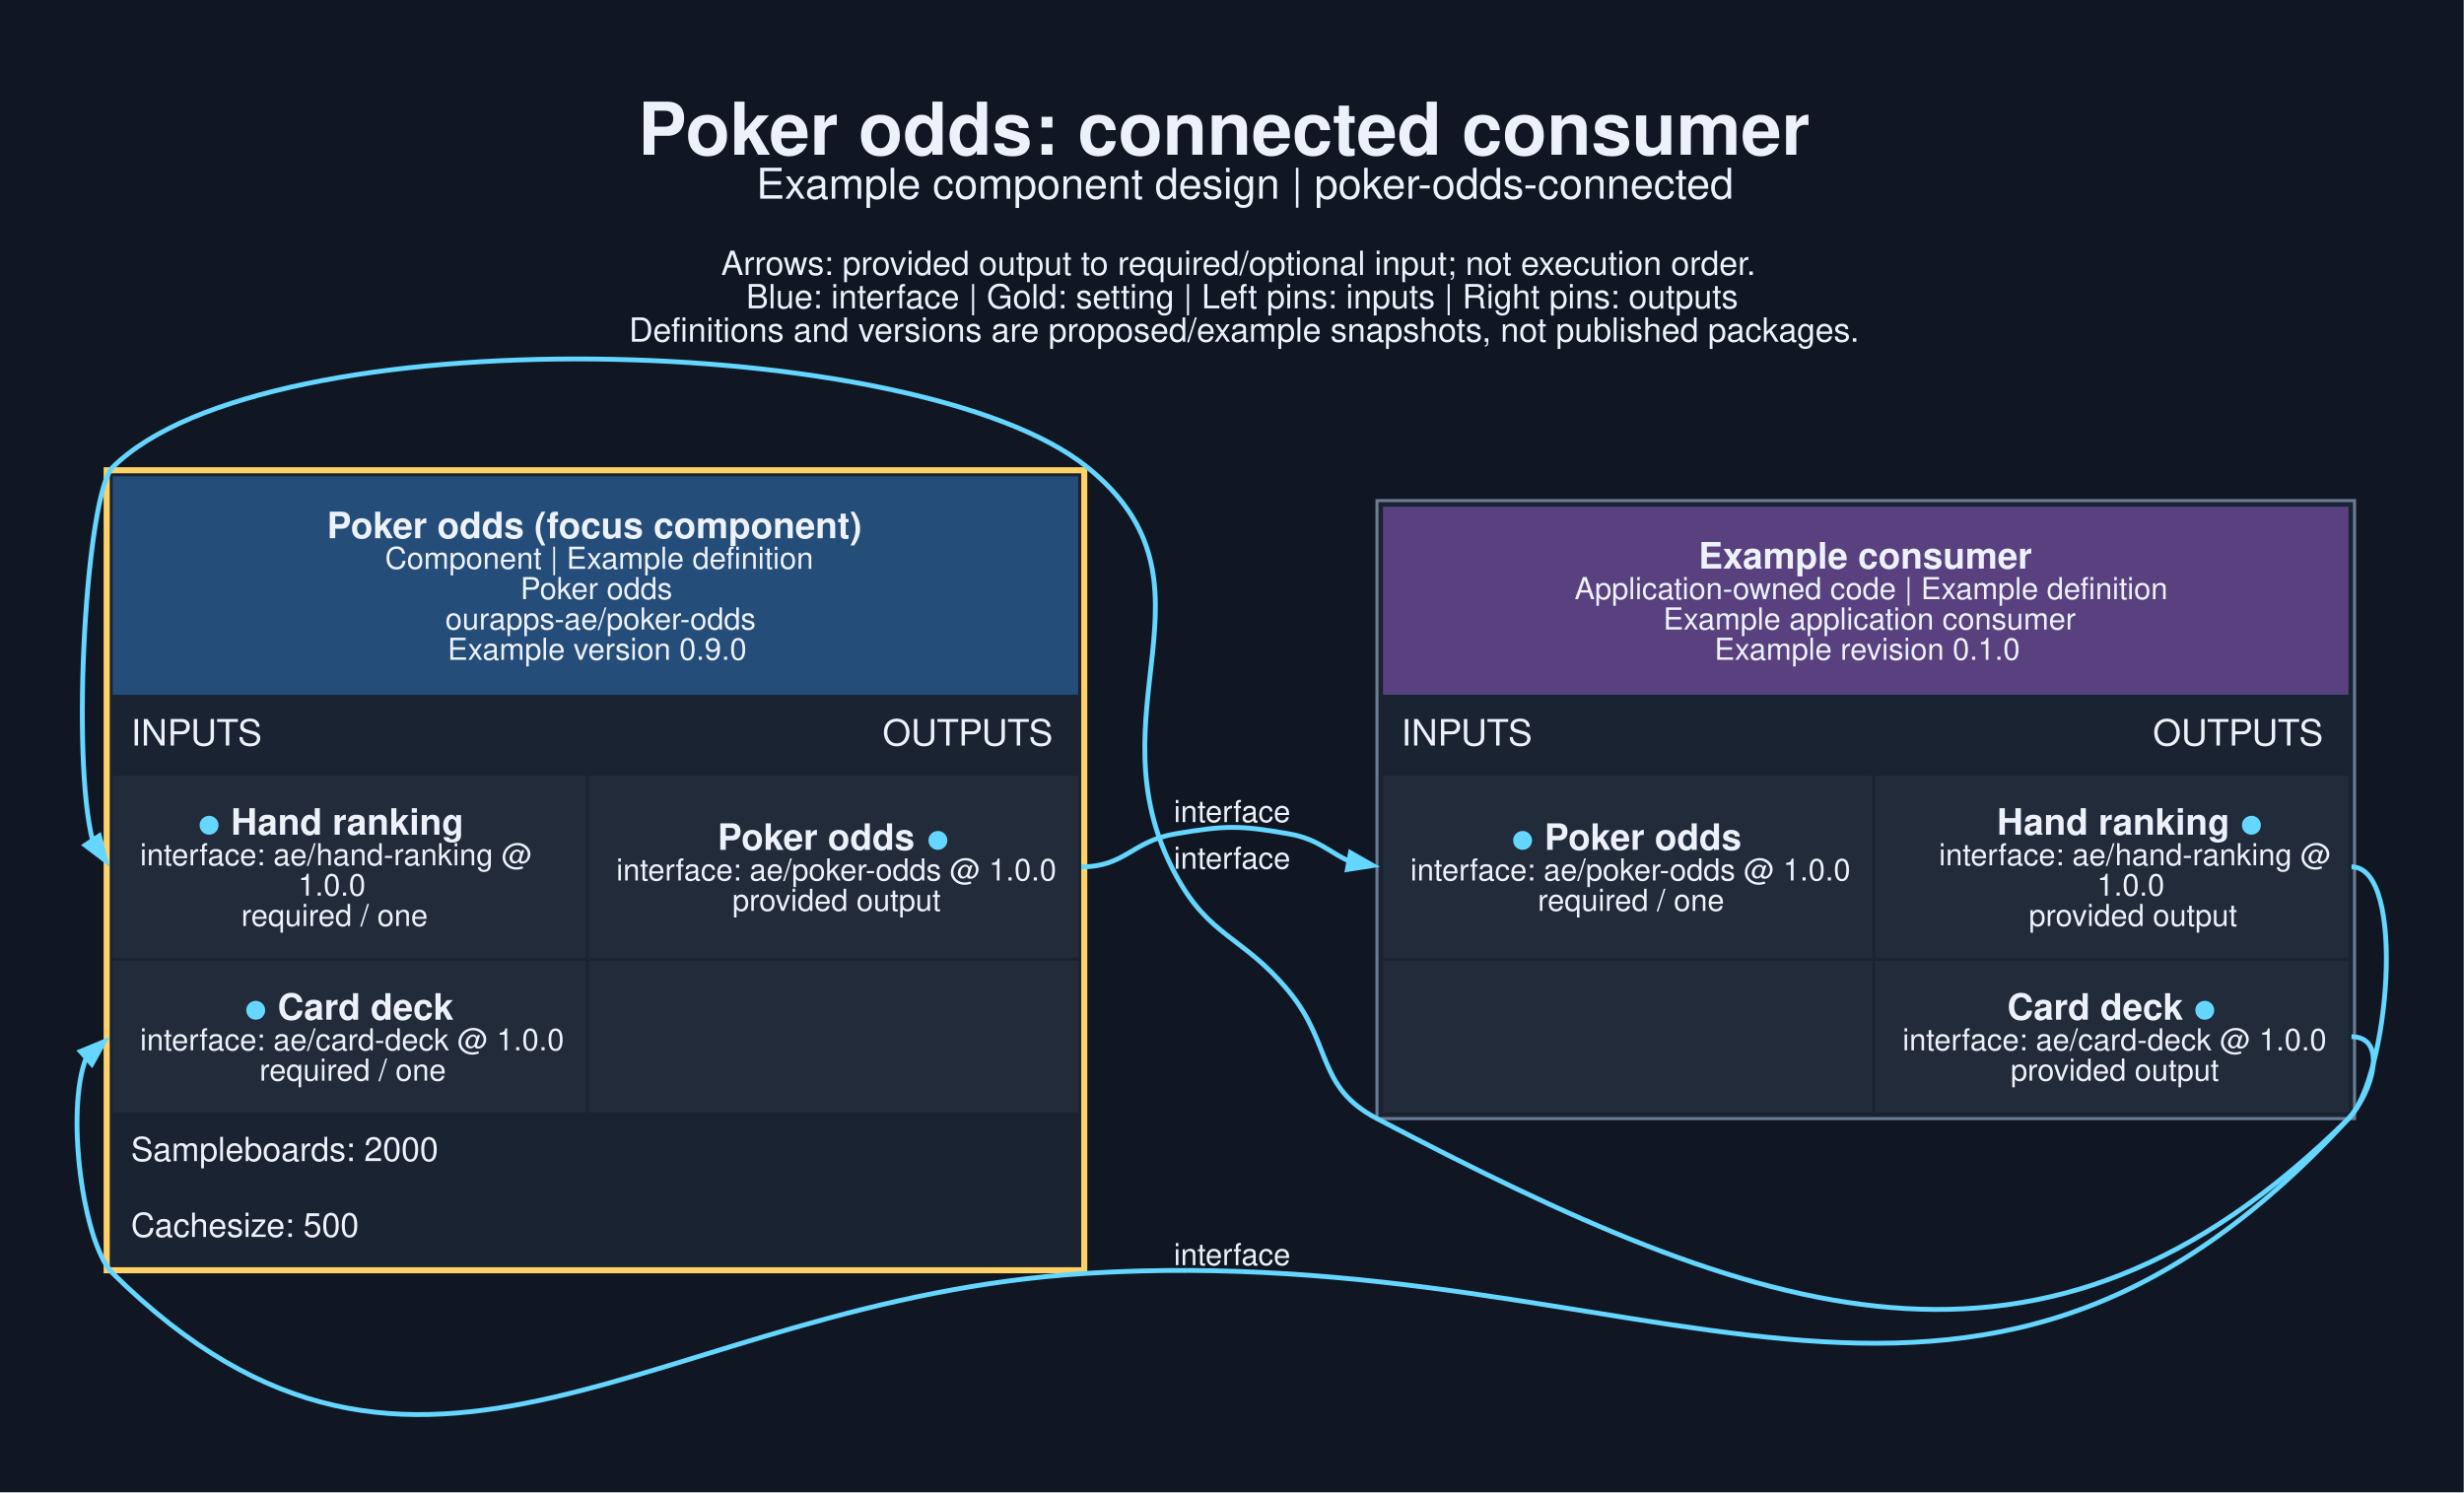
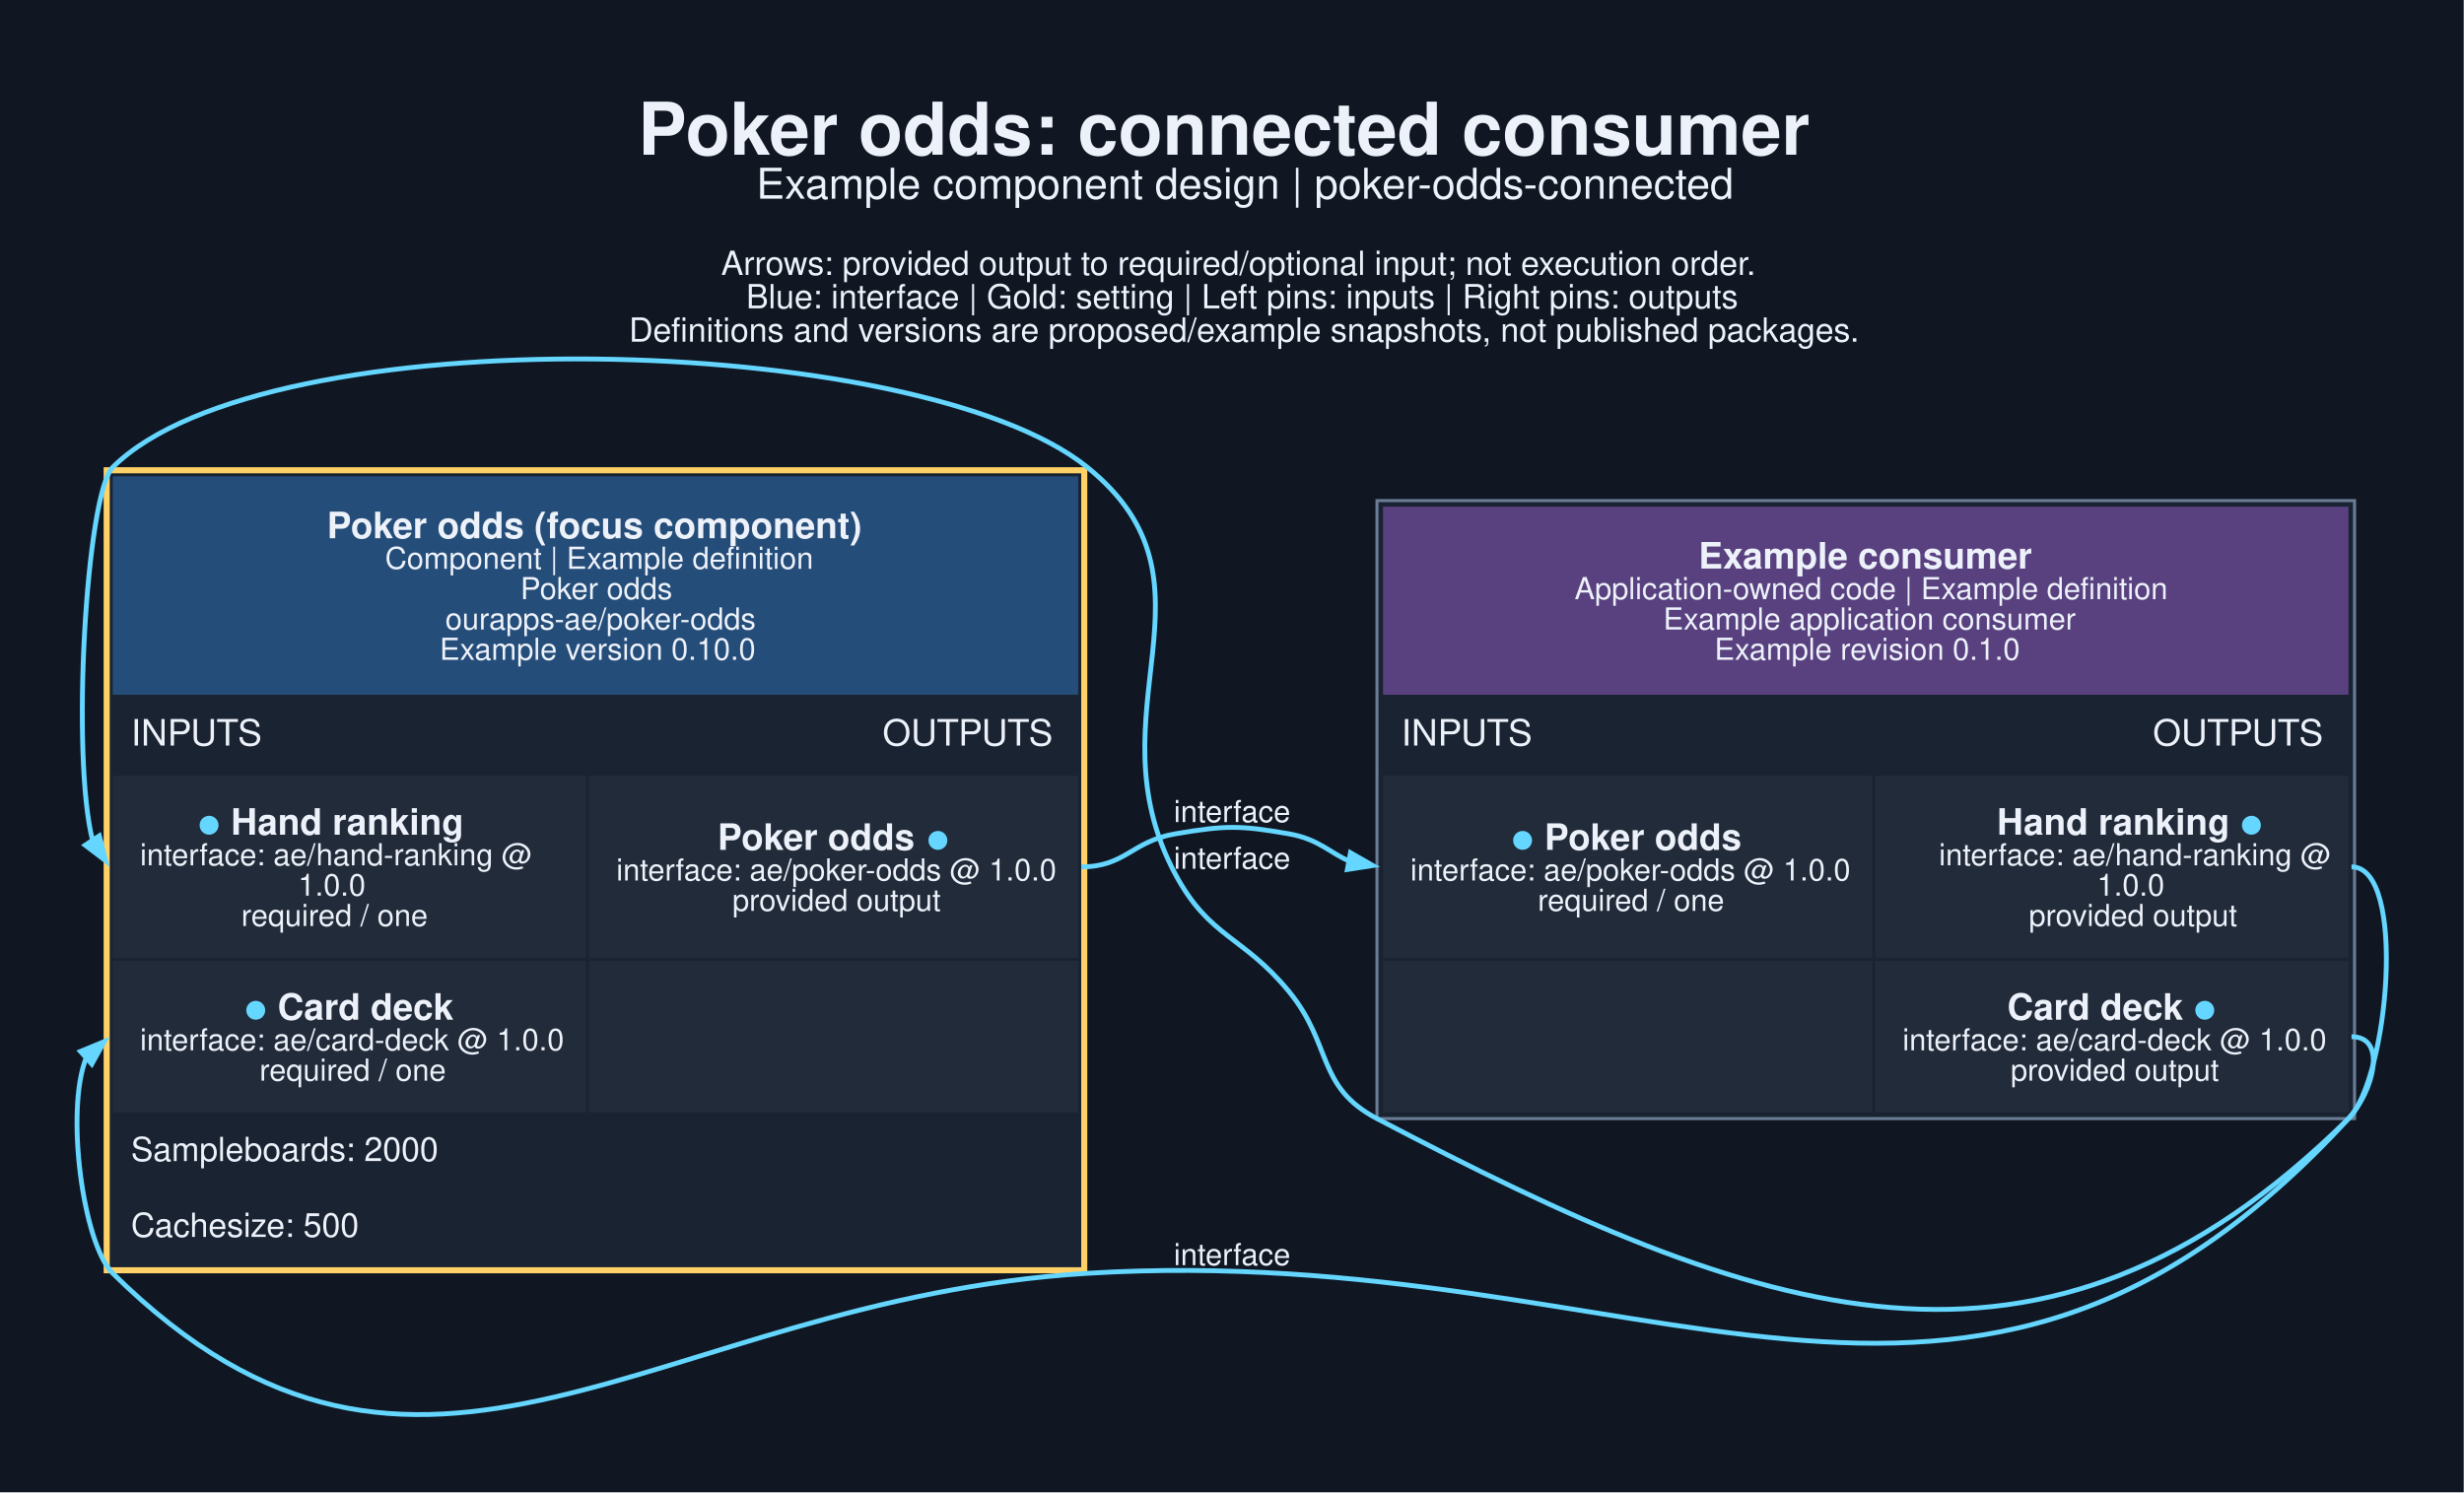
<svg xmlns="http://www.w3.org/2000/svg" width="1083pt" height="656pt" viewBox="0.00 0.00 1083.00 656.00">
  <g id="graph0" class="graph" transform="scale(1.33333 1.33333) rotate(0) translate(25.2 466.79)">
    <polygon fill="#101722" stroke="none" points="-25.2,25.2 -25.2,-466.79 786.96,-466.79 786.96,25.2 -25.2,25.2" />
    <text xml:space="preserve" text-anchor="start" x="185.13" y="-415.79" font-family="Helvetica,sans-Serif" font-weight="bold" font-size="24.00" fill="#edf2fa">Poker odds: connected consumer</text>
    <text xml:space="preserve" text-anchor="start" x="224.13" y="-401.29" font-family="Helvetica,sans-Serif" font-size="14.00" fill="#edf2fa">Example component design | poker-odds-connected</text>
    <text xml:space="preserve" text-anchor="start" x="212.51" y="-376.14" font-family="Helvetica,sans-Serif" font-size="11.00" fill="#edf2fa">Arrows: provided output to required/optional input; not execution order.</text>
    <text xml:space="preserve" text-anchor="start" x="220.76" y="-365.14" font-family="Helvetica,sans-Serif" font-size="11.00" fill="#edf2fa">Blue: interface | Gold: setting | Left pins: inputs | Right pins: outputs</text>
    <text xml:space="preserve" text-anchor="start" x="182.13" y="-354.14" font-family="Helvetica,sans-Serif" font-size="11.00" fill="#edf2fa">Definitions and versions are proposed/example snapshots, not published packages.</text>
    <g id="node1" class="node">
      <polygon fill="#1a2332" stroke="none" points="8.97,-47 8.97,-312.75 333.22,-312.75 333.22,-47 8.97,-47" />
      <polygon fill="#254d79" stroke="none" points="11.97,-237.75 11.97,-309.75 330.22,-309.75 330.22,-237.75 11.97,-237.75" />
      <text xml:space="preserve" text-anchor="start" x="82.59" y="-289.35" font-family="Helvetica,sans-Serif" font-weight="bold" font-size="12.00" fill="#edf2fa">Poker odds (focus component)</text>
      <text xml:space="preserve" text-anchor="start" x="101.72" y="-279.25" font-family="Helvetica,sans-Serif" font-size="10.00" fill="#edf2fa">Component | Example definition</text>
      <text xml:space="preserve" text-anchor="start" x="146.34" y="-269.25" font-family="Helvetica,sans-Serif" font-size="10.00" fill="#edf2fa">Poker odds</text>
      <text xml:space="preserve" text-anchor="start" x="121.59" y="-259.25" font-family="Helvetica,sans-Serif" font-size="10.00" fill="#edf2fa">ourapps-ae/poker-odds</text>
-       <text xml:space="preserve" text-anchor="start" x="122.34" y="-249.25" font-family="Helvetica,sans-Serif" font-size="10.00" fill="#edf2fa">Example version 0.9.0</text>
+       <text xml:space="preserve" text-anchor="start" x="119.72" y="-249.25" font-family="Helvetica,sans-Serif" font-size="10.00" fill="#edf2fa">Example version 0.10.0</text>
      <text xml:space="preserve" text-anchor="start" x="17.97" y="-221" font-family="Helvetica,sans-Serif" font-size="12.00" fill="#edf2fa">INPUTS</text>
      <text xml:space="preserve" text-anchor="start" x="265.72" y="-221" font-family="Helvetica,sans-Serif" font-size="12.00" fill="#edf2fa">OUTPUTS</text>
      <polygon fill="#222b3a" stroke="none" points="11.97,-151 11.97,-211 167.97,-211 167.97,-151 11.97,-151" />
      <text xml:space="preserve" text-anchor="start" x="40.09" y="-191.6" font-family="Helvetica,sans-Serif" font-weight="bold" font-size="12.00" fill="#65d6ff">●</text>
      <text xml:space="preserve" text-anchor="start" x="47.59" y="-191.6" font-family="Helvetica,sans-Serif" font-weight="bold" font-size="12.00" fill="#edf2fa"> Hand ranking</text>
      <text xml:space="preserve" text-anchor="start" x="20.97" y="-181.5" font-family="Helvetica,sans-Serif" font-size="10.00" fill="#edf2fa">interface: ae/hand-ranking @</text>
      <text xml:space="preserve" text-anchor="start" x="73.09" y="-171.5" font-family="Helvetica,sans-Serif" font-size="10.00" fill="#edf2fa">1.0.0</text>
      <text xml:space="preserve" text-anchor="start" x="54.34" y="-161.5" font-family="Helvetica,sans-Serif" font-size="10.00" fill="#edf2fa">required / one</text>
      <polygon fill="#222b3a" stroke="none" points="168.97,-151 168.97,-211 330.22,-211 330.22,-151 168.97,-151" />
      <text xml:space="preserve" text-anchor="start" x="211.34" y="-186.6" font-family="Helvetica,sans-Serif" font-weight="bold" font-size="12.00" fill="#edf2fa">Poker odds </text>
      <text xml:space="preserve" text-anchor="start" x="280.34" y="-186.6" font-family="Helvetica,sans-Serif" font-weight="bold" font-size="12.00" fill="#65d6ff">●</text>
      <text xml:space="preserve" text-anchor="start" x="177.97" y="-176.5" font-family="Helvetica,sans-Serif" font-size="10.00" fill="#edf2fa">interface: ae/poker-odds @ 1.0.0</text>
      <text xml:space="preserve" text-anchor="start" x="216.22" y="-166.5" font-family="Helvetica,sans-Serif" font-size="10.00" fill="#edf2fa">provided output</text>
      <polygon fill="#222b3a" stroke="none" points="11.97,-100 11.97,-150 167.97,-150 167.97,-100 11.97,-100" />
      <text xml:space="preserve" text-anchor="start" x="55.47" y="-130.6" font-family="Helvetica,sans-Serif" font-weight="bold" font-size="12.00" fill="#65d6ff">●</text>
      <text xml:space="preserve" text-anchor="start" x="62.97" y="-130.6" font-family="Helvetica,sans-Serif" font-weight="bold" font-size="12.00" fill="#edf2fa"> Card deck</text>
      <text xml:space="preserve" text-anchor="start" x="20.97" y="-120.5" font-family="Helvetica,sans-Serif" font-size="10.00" fill="#edf2fa">interface: ae/card-deck @ 1.0.0</text>
      <text xml:space="preserve" text-anchor="start" x="60.34" y="-110.5" font-family="Helvetica,sans-Serif" font-size="10.00" fill="#edf2fa">required / one</text>
      <polygon fill="#222b3a" stroke="none" points="168.97,-100 168.97,-150 330.22,-150 330.22,-100 168.97,-100" />
      <text xml:space="preserve" text-anchor="start" x="17.97" y="-84" font-family="Helvetica,sans-Serif" font-size="11.00" fill="#edf2fa">Sampleboards: 2000</text>
      <text xml:space="preserve" text-anchor="start" x="17.97" y="-59" font-family="Helvetica,sans-Serif" font-size="11.00" fill="#edf2fa">Cachesize: 500</text>
      <polygon fill="none" stroke="#ffd166" stroke-width="2" points="9.97,-48 9.97,-311.75 332.22,-311.75 332.22,-48 9.97,-48" />
    </g>
    <g id="node2" class="node">
      <polygon fill="#1a2332" stroke="none" points="428.72,-98 428.72,-301.75 750.97,-301.75 750.97,-98 428.72,-98" />
      <polygon fill="#594180" stroke="none" points="430.72,-237.75 430.72,-299.75 748.97,-299.75 748.97,-237.75 430.72,-237.75" />
      <text xml:space="preserve" text-anchor="start" x="534.72" y="-279.35" font-family="Helvetica,sans-Serif" font-weight="bold" font-size="12.00" fill="#edf2fa">Example consumer</text>
      <text xml:space="preserve" text-anchor="start" x="493.84" y="-269.25" font-family="Helvetica,sans-Serif" font-size="10.00" fill="#edf2fa">Application-owned code | Example definition</text>
      <text xml:space="preserve" text-anchor="start" x="523.09" y="-259.25" font-family="Helvetica,sans-Serif" font-size="10.00" fill="#edf2fa">Example application consumer</text>
      <text xml:space="preserve" text-anchor="start" x="539.97" y="-249.25" font-family="Helvetica,sans-Serif" font-size="10.00" fill="#edf2fa">Example revision 0.1.0</text>
      <text xml:space="preserve" text-anchor="start" x="436.72" y="-221" font-family="Helvetica,sans-Serif" font-size="12.00" fill="#edf2fa">INPUTS</text>
      <text xml:space="preserve" text-anchor="start" x="684.47" y="-221" font-family="Helvetica,sans-Serif" font-size="12.00" fill="#edf2fa">OUTPUTS</text>
      <polygon fill="#222b3a" stroke="none" points="430.72,-151 430.72,-211 591.97,-211 591.97,-151 430.72,-151" />
      <text xml:space="preserve" text-anchor="start" x="473.09" y="-186.6" font-family="Helvetica,sans-Serif" font-weight="bold" font-size="12.00" fill="#65d6ff">●</text>
      <text xml:space="preserve" text-anchor="start" x="480.59" y="-186.6" font-family="Helvetica,sans-Serif" font-weight="bold" font-size="12.00" fill="#edf2fa"> Poker odds</text>
      <text xml:space="preserve" text-anchor="start" x="439.72" y="-176.5" font-family="Helvetica,sans-Serif" font-size="10.00" fill="#edf2fa">interface: ae/poker-odds @ 1.0.0</text>
      <text xml:space="preserve" text-anchor="start" x="481.72" y="-166.5" font-family="Helvetica,sans-Serif" font-size="10.00" fill="#edf2fa">required / one</text>
      <polygon fill="#222b3a" stroke="none" points="592.97,-151 592.97,-211 748.97,-211 748.97,-151 592.97,-151" />
      <text xml:space="preserve" text-anchor="start" x="633.09" y="-191.6" font-family="Helvetica,sans-Serif" font-weight="bold" font-size="12.00" fill="#edf2fa">Hand ranking </text>
      <text xml:space="preserve" text-anchor="start" x="713.34" y="-191.6" font-family="Helvetica,sans-Serif" font-weight="bold" font-size="12.00" fill="#65d6ff">●</text>
      <text xml:space="preserve" text-anchor="start" x="613.97" y="-181.5" font-family="Helvetica,sans-Serif" font-size="10.00" fill="#edf2fa">interface: ae/hand-ranking @</text>
      <text xml:space="preserve" text-anchor="start" x="666.09" y="-171.5" font-family="Helvetica,sans-Serif" font-size="10.00" fill="#edf2fa">1.0.0</text>
      <text xml:space="preserve" text-anchor="start" x="643.59" y="-161.5" font-family="Helvetica,sans-Serif" font-size="10.00" fill="#edf2fa">provided output</text>
      <polygon fill="#222b3a" stroke="none" points="430.72,-100 430.72,-150 591.97,-150 591.97,-100 430.72,-100" />
      <polygon fill="#222b3a" stroke="none" points="592.97,-100 592.97,-150 748.97,-150 748.97,-100 592.97,-100" />
      <text xml:space="preserve" text-anchor="start" x="636.47" y="-130.6" font-family="Helvetica,sans-Serif" font-weight="bold" font-size="12.00" fill="#edf2fa">Card deck </text>
      <text xml:space="preserve" text-anchor="start" x="697.97" y="-130.6" font-family="Helvetica,sans-Serif" font-weight="bold" font-size="12.00" fill="#65d6ff">●</text>
      <text xml:space="preserve" text-anchor="start" x="601.97" y="-120.5" font-family="Helvetica,sans-Serif" font-size="10.00" fill="#edf2fa">interface: ae/card-deck @ 1.0.0</text>
      <text xml:space="preserve" text-anchor="start" x="637.59" y="-110.5" font-family="Helvetica,sans-Serif" font-size="10.00" fill="#edf2fa">provided output</text>
      <polygon fill="none" stroke="#6b7d95" points="428.72,-98 428.72,-301.75 750.97,-301.75 750.97,-98 428.72,-98" />
    </g>
    <g id="edge1" class="edge">
      <path fill="none" stroke="#65d6ff" stroke-width="1.6" d="M331.22,-181C345.82,-181 347.82,-189.42 362.22,-191.88 378.65,-194.67 383.3,-194.76 399.72,-191.88 409.54,-190.15 413.37,-185.47 419.71,-182.85" />
      <polygon fill="#65d6ff" stroke="#65d6ff" stroke-width="1.6" points="419.98,-185.65 427.34,-181.44 418.96,-180.14 419.98,-185.65" />
      <text xml:space="preserve" text-anchor="middle" x="380.97" y="-195.76" font-family="Helvetica,sans-Serif" font-size="10.00" fill="#edf2fa">interface</text>
    </g>
    <g id="edge2" class="edge">
      <path fill="none" stroke="#65d6ff" stroke-width="1.6" d="M749.97,-181C768.41,-181 762.09,-110.96 748.97,-98 647.72,2.04 554.8,-31.95 428.72,-98 408.67,-108.51 414.08,-122.38 399.72,-139.88 384.51,-158.4 373.52,-157.49 362.22,-178.63 333.46,-232.41 380.68,-274.45 333.22,-312.75 277.66,-357.58 62.64,-363.04 11.97,-312.75 3.24,-304.09 -1.86,-217.05 5.4,-189.39" />
      <polygon fill="#65d6ff" stroke="#65d6ff" stroke-width="1.6" points="7.54,-191.23 9.63,-183.02 2.87,-188.14 7.54,-191.23" />
      <text xml:space="preserve" text-anchor="middle" x="380.97" y="-180.38" font-family="Helvetica,sans-Serif" font-size="10.00" fill="#edf2fa">interface</text>
    </g>
    <g id="edge3" class="edge">
      <path fill="none" stroke="#65d6ff" stroke-width="1.6" d="M749.97,-125C761.98,-125 757.09,-106.84 748.97,-98 623.05,39.11 519.03,-58.35 333.22,-47 190.71,-38.29 113.57,53.31 11.97,-47 2.09,-56.75 -3.72,-100.9 3.25,-118.11" />
      <polygon fill="#65d6ff" stroke="#65d6ff" stroke-width="1.6" points="1.33,-120.15 9.16,-123.39 5.06,-115.97 1.33,-120.15" />
      <text xml:space="preserve" text-anchor="middle" x="380.97" y="-49.69" font-family="Helvetica,sans-Serif" font-size="10.00" fill="#edf2fa">interface</text>
    </g>
  </g>
</svg>
